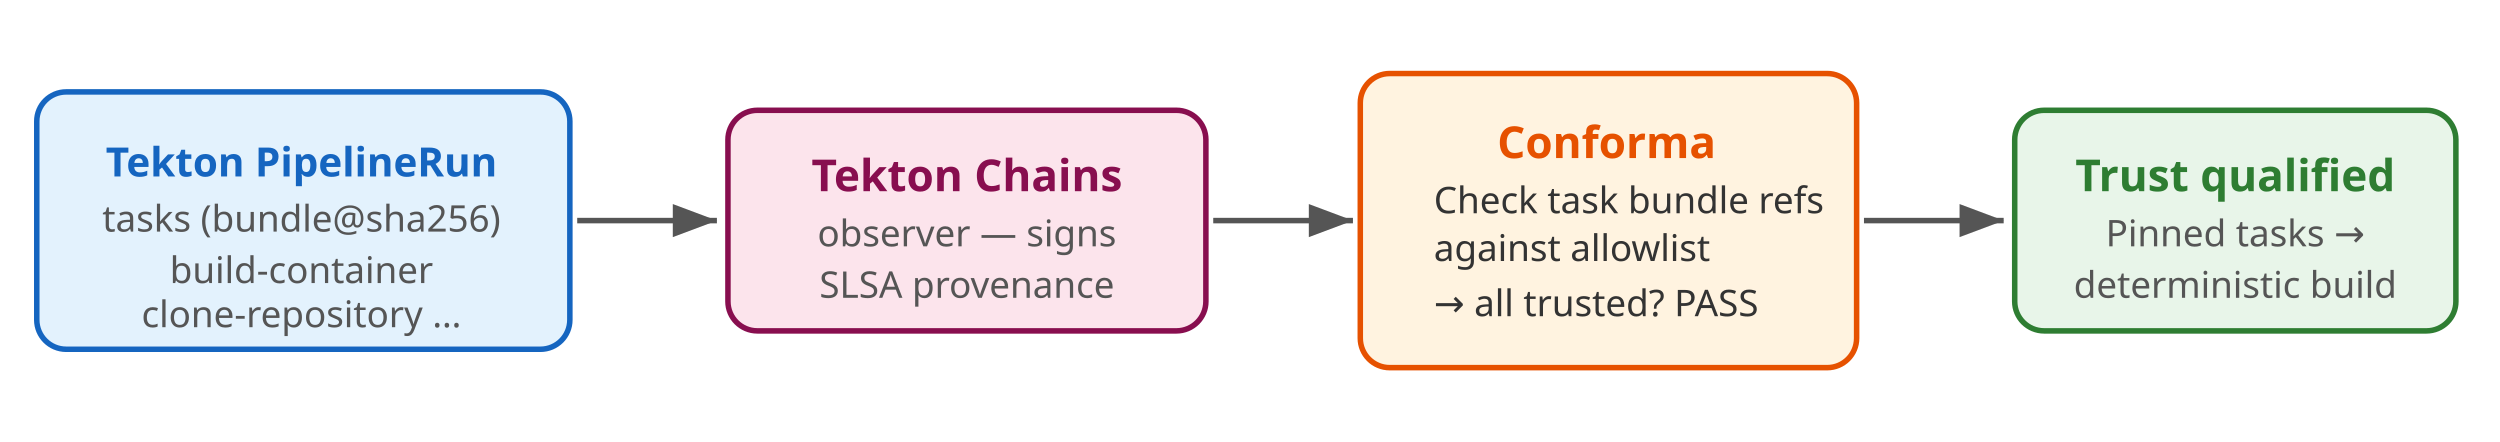
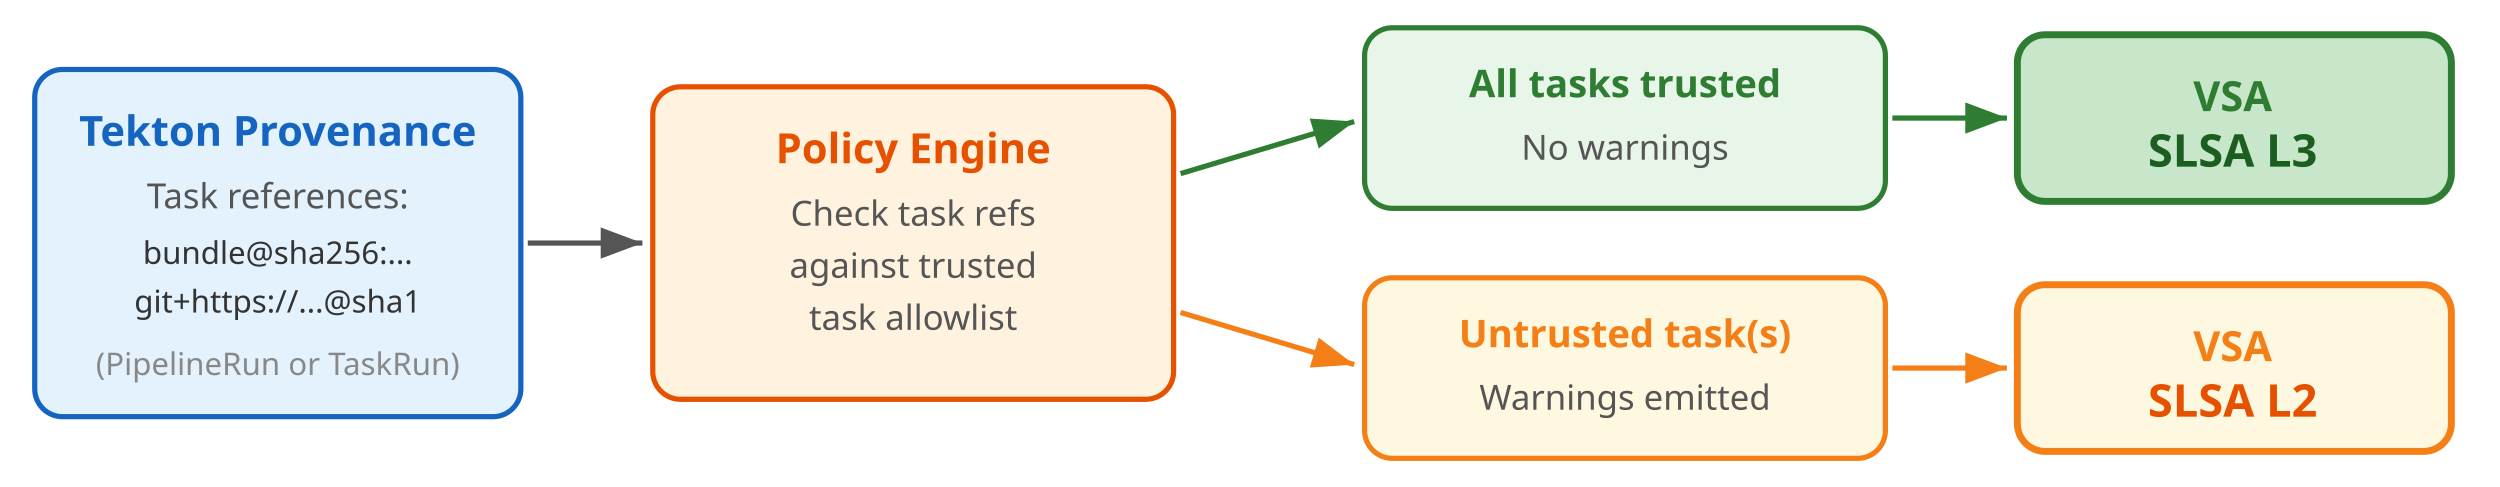
- <svg xmlns="http://www.w3.org/2000/svg" viewBox="0 0 680 120" width="680" height="120">
+ <svg xmlns="http://www.w3.org/2000/svg" viewBox="0 0 720 140" width="720" height="140">
  <defs>
-     <marker id="arrow" markerWidth="8" markerHeight="6" refX="8" refY="3" orient="auto">
+     <marker id="arr" markerWidth="8" markerHeight="6" refX="8" refY="3" orient="auto">
      <polygon points="0 0, 8 3, 0 6" fill="#555" />
    </marker>
+     <marker id="arrG" markerWidth="8" markerHeight="6" refX="8" refY="3" orient="auto">
+       <polygon points="0 0, 8 3, 0 6" fill="#2e7d32" />
+     </marker>
+     <marker id="arrO" markerWidth="8" markerHeight="6" refX="8" refY="3" orient="auto">
+       <polygon points="0 0, 8 3, 0 6" fill="#f57f17" />
+     </marker>
  </defs>
-   <rect x="10" y="25" width="145" height="70" rx="8" fill="#e3f2fd" stroke="#1565c0" stroke-width="1.5" />
-   <text x="82" y="48" text-anchor="middle" font-family="sans-serif" font-size="11" font-weight="bold" fill="#1565c0">Tekton PipelineRun</text>
-   <text x="82" y="63" text-anchor="middle" font-family="sans-serif" font-size="10" fill="#555">tasks (bundle@sha256)</text>
-   <text x="82" y="77" text-anchor="middle" font-family="sans-serif" font-size="10" fill="#555">build-container</text>
-   <text x="82" y="89" text-anchor="middle" font-family="sans-serif" font-size="10" fill="#555">clone-repository …</text>
-   <line x1="157" y1="60" x2="195" y2="60" stroke="#555" stroke-width="1.5" marker-end="url(#arrow)" />
-   <rect x="198" y="30" width="130" height="60" rx="8" fill="#fce4ec" stroke="#880e4f" stroke-width="1.5" />
-   <text x="263" y="52" text-anchor="middle" font-family="sans-serif" font-size="12" font-weight="bold" fill="#880e4f">Tekton Chains</text>
-   <text x="263" y="67" text-anchor="middle" font-family="sans-serif" font-size="10" fill="#555">observer — signs</text>
-   <text x="263" y="81" text-anchor="middle" font-family="sans-serif" font-size="10" fill="#555">SLSA provenance</text>
-   <line x1="330" y1="60" x2="368" y2="60" stroke="#555" stroke-width="1.5" marker-end="url(#arrow)" />
-   <rect x="370" y="20" width="135" height="80" rx="8" fill="#fff3e0" stroke="#e65100" stroke-width="1.5" />
-   <text x="437" y="43" text-anchor="middle" font-family="sans-serif" font-size="12" font-weight="bold" fill="#e65100">Conforma</text>
-   <text x="390" y="58" font-family="sans-serif" font-size="10" fill="#333">Check task bundle refs</text>
-   <text x="390" y="71" font-family="sans-serif" font-size="10" fill="#333">against allowlist</text>
-   <text x="390" y="86" font-family="sans-serif" font-size="10" fill="#333">→ all trusted? PASS</text>
-   <line x1="507" y1="60" x2="545" y2="60" stroke="#555" stroke-width="1.5" marker-end="url(#arrow)" />
-   <rect x="548" y="30" width="120" height="60" rx="8" fill="#e8f5e9" stroke="#2e7d32" stroke-width="1.5" />
-   <text x="608" y="52" text-anchor="middle" font-family="sans-serif" font-size="12" font-weight="bold" fill="#2e7d32">Trust qualified</text>
-   <text x="608" y="67" text-anchor="middle" font-family="sans-serif" font-size="10" fill="#555">Pinned tasks →</text>
-   <text x="608" y="81" text-anchor="middle" font-family="sans-serif" font-size="10" fill="#555">deterministic build</text>
+   <rect x="10" y="20" width="140" height="100" rx="8" fill="#e3f2fd" stroke="#1565c0" stroke-width="1.5" />
+   <text x="80" y="42" text-anchor="middle" font-family="sans-serif" font-size="12" font-weight="bold" fill="#1565c0">Tekton Provenance</text>
+   <text x="80" y="60" text-anchor="middle" font-family="sans-serif" font-size="10" fill="#555">Task references:</text>
+   <text x="80" y="76" text-anchor="middle" font-family="sans-serif" font-size="9" fill="#333">bundle@sha256:...</text>
+   <text x="80" y="90" text-anchor="middle" font-family="sans-serif" font-size="9" fill="#333">git+https://...@sha1</text>
+   <text x="80" y="108" text-anchor="middle" font-family="sans-serif" font-size="9" fill="#888">(PipelineRun or TaskRun)</text>
+   <line x1="152" y1="70" x2="185" y2="70" stroke="#555" stroke-width="1.5" marker-end="url(#arr)" />
+   <rect x="188" y="25" width="150" height="90" rx="8" fill="#fff3e0" stroke="#e65100" stroke-width="1.5" />
+   <text x="263" y="47" text-anchor="middle" font-family="sans-serif" font-size="12" font-weight="bold" fill="#e65100">Policy Engine</text>
+   <text x="263" y="65" text-anchor="middle" font-family="sans-serif" font-size="10" fill="#555">Check task refs</text>
+   <text x="263" y="80" text-anchor="middle" font-family="sans-serif" font-size="10" fill="#555">against trusted</text>
+   <text x="263" y="95" text-anchor="middle" font-family="sans-serif" font-size="10" fill="#555">task allowlist</text>
+   <line x1="340" y1="50" x2="390" y2="35" stroke="#2e7d32" stroke-width="1.5" marker-end="url(#arrG)" />
+   <line x1="340" y1="90" x2="390" y2="105" stroke="#f57f17" stroke-width="1.5" marker-end="url(#arrO)" />
+   <rect x="393" y="8" width="150" height="52" rx="8" fill="#e8f5e9" stroke="#2e7d32" stroke-width="1.5" />
+   <text x="468" y="28" text-anchor="middle" font-family="sans-serif" font-size="11" font-weight="bold" fill="#2e7d32">All tasks trusted</text>
+   <text x="468" y="46" text-anchor="middle" font-family="sans-serif" font-size="10" fill="#555">No warnings</text>
+   <rect x="393" y="80" width="150" height="52" rx="8" fill="#fff8e1" stroke="#f57f17" stroke-width="1.5" />
+   <text x="468" y="100" text-anchor="middle" font-family="sans-serif" font-size="11" font-weight="bold" fill="#f57f17">Untrusted task(s)</text>
+   <text x="468" y="118" text-anchor="middle" font-family="sans-serif" font-size="10" fill="#555">Warnings emitted</text>
+   <line x1="545" y1="34" x2="578" y2="34" stroke="#2e7d32" stroke-width="1.5" marker-end="url(#arrG)" />
+   <line x1="545" y1="106" x2="578" y2="106" stroke="#f57f17" stroke-width="1.5" marker-end="url(#arrO)" />
+   <rect x="581" y="10" width="125" height="48" rx="8" fill="#c8e6c9" stroke="#2e7d32" stroke-width="2" />
+   <text x="643" y="32" text-anchor="middle" font-family="sans-serif" font-size="12" font-weight="bold" fill="#2e7d32">VSA</text>
+   <text x="643" y="48" text-anchor="middle" font-family="sans-serif" font-size="13" font-weight="bold" fill="#1b5e20">SLSA L3</text>
+   <rect x="581" y="82" width="125" height="48" rx="8" fill="#fff8e1" stroke="#f57f17" stroke-width="2" />
+   <text x="643" y="104" text-anchor="middle" font-family="sans-serif" font-size="12" font-weight="bold" fill="#f57f17">VSA</text>
+   <text x="643" y="120" text-anchor="middle" font-family="sans-serif" font-size="13" font-weight="bold" fill="#e65100">SLSA L2</text>
</svg>
